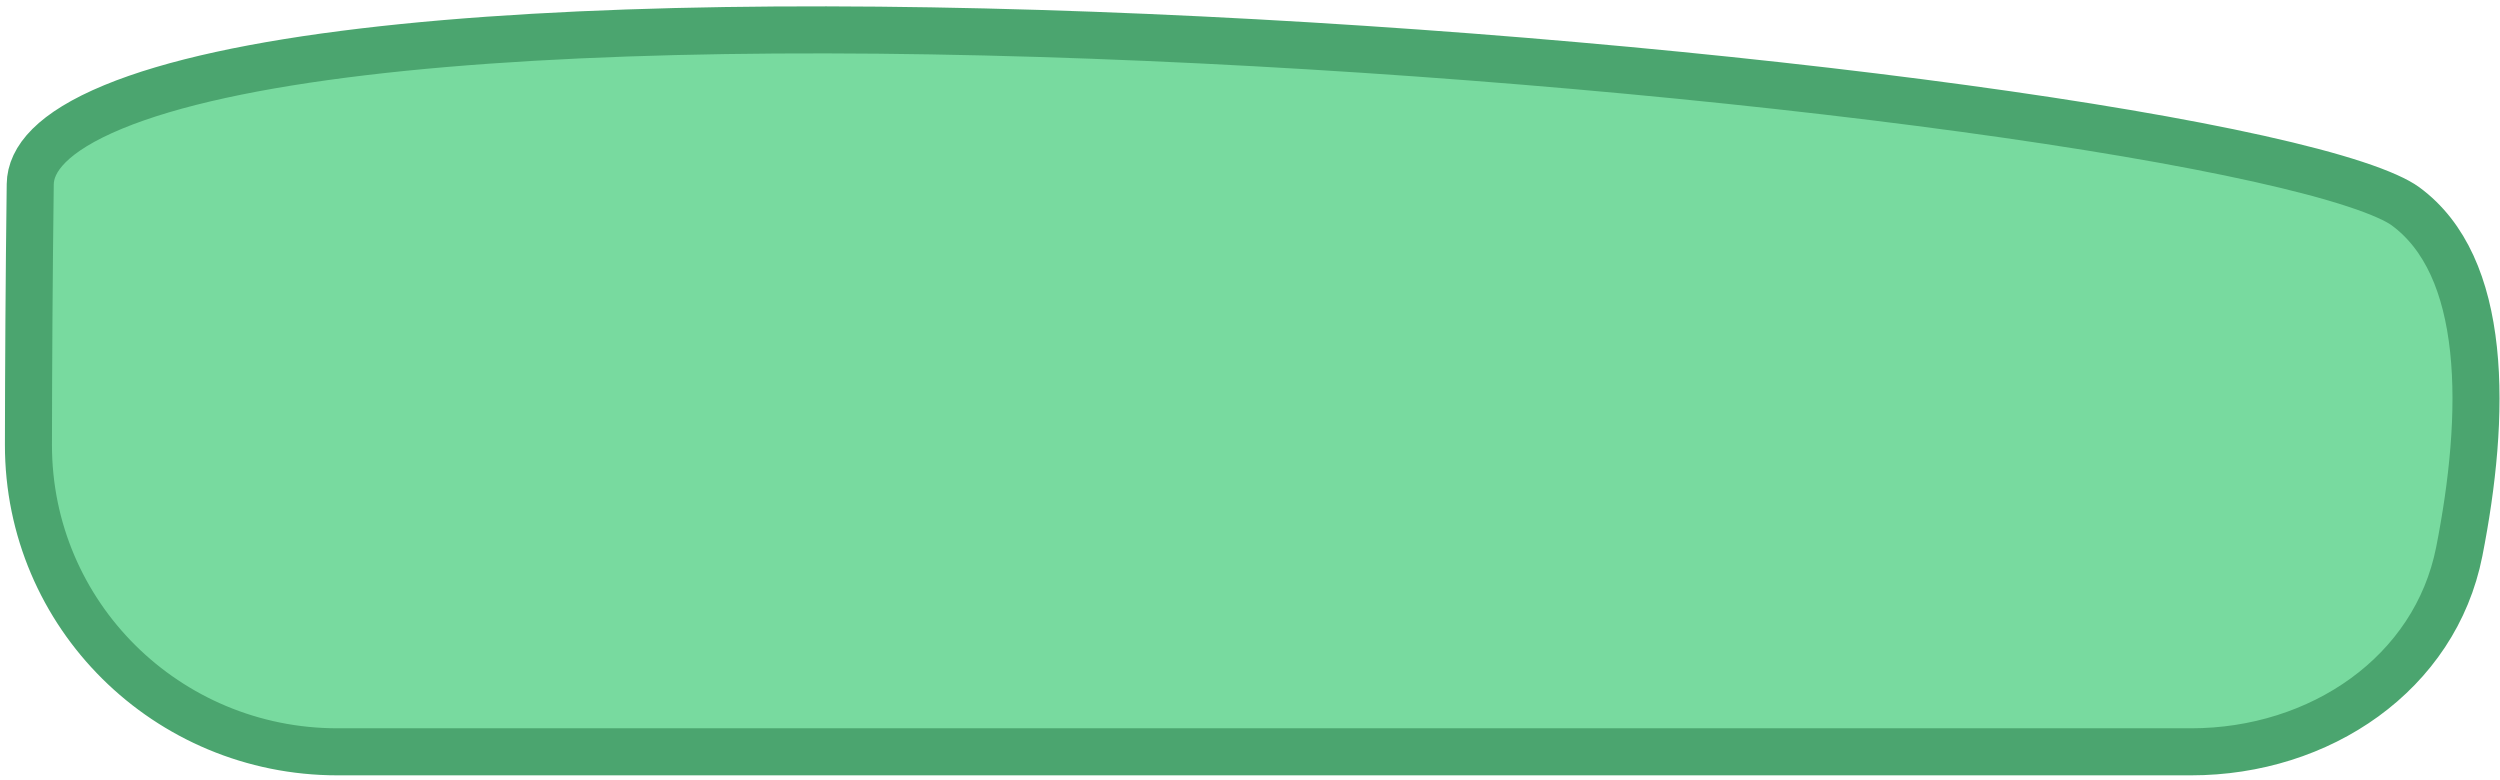
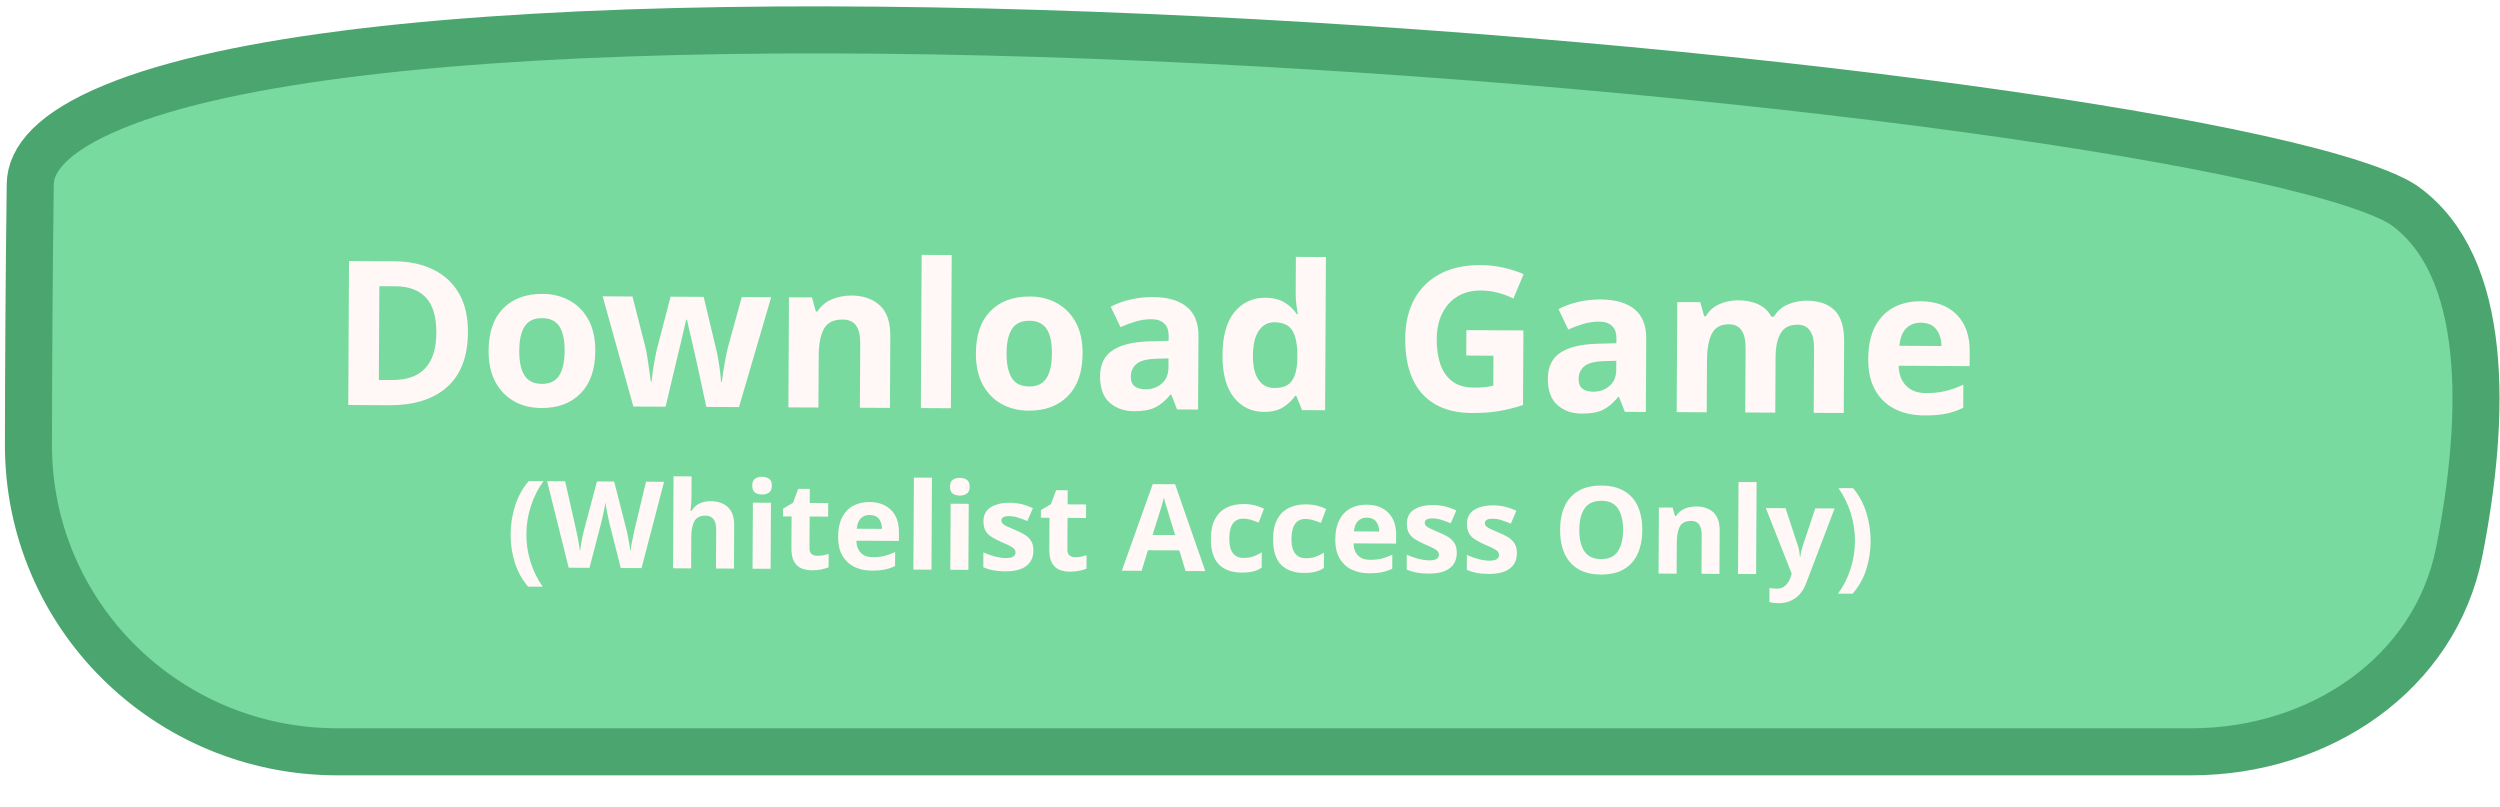
- <svg xmlns="http://www.w3.org/2000/svg" viewBox="0 0 372 116" fill="none">
-   <path d="M4.499 27.415C4.547 23.684 7.804 19.65 16.839 15.911C25.57 12.298 38.299 9.589 53.991 7.719C85.302 3.989 127.423 3.71 170.513 5.565C213.572 7.419 257.443 11.398 292.195 16.137C309.576 18.507 324.627 21.061 336.132 23.622C341.887 24.903 346.704 26.175 350.457 27.41C354.303 28.676 356.723 29.807 357.929 30.692C363.944 35.107 367.056 42.607 368.062 52.017C369.065 61.392 367.904 72.097 365.94 82.074C362.368 100.208 345.238 111.871 326.02 111.871H50.232C24.822 111.871 4.194 91.498 4.232 66.153C4.249 54.452 4.324 41.298 4.499 27.415Z" fill="#78DA9F" stroke="#4BA56F" stroke-width="7" />
+ <svg xmlns="http://www.w3.org/2000/svg" width="372" height="120" viewBox="0 0 372 120" fill="none">
+   <path d="M4.499 27.415C4.547 23.684 7.804 19.65 16.839 15.912C25.57 12.298 38.299 9.589 53.991 7.719C85.302 3.989 127.423 3.71 170.513 5.565C213.572 7.419 257.443 11.398 292.195 16.137C309.576 18.507 324.627 21.061 336.132 23.622C341.887 24.903 346.704 26.175 350.457 27.411C354.303 28.677 356.723 29.807 357.929 30.692C363.944 35.108 367.056 42.607 368.062 52.017C369.065 61.392 367.904 72.097 365.94 82.074C362.368 100.209 345.238 111.871 326.02 111.871H50.232C24.822 111.871 4.194 91.498 4.232 66.153C4.249 54.452 4.324 41.298 4.499 27.415Z" fill="#78DA9F" stroke="#4BA56F" stroke-width="7" />
+   <text transform="translate(49.2793 30.0002) rotate(0.306837)" fill="#FFF8F7" xml:space="preserve" style="white-space: pre" font-family="Lexend Deca" font-size="30" font-weight="bold" letter-spacing="0em">
+     <tspan x="0" y="30.25">Download Game</tspan>
+   </text>
+   <text transform="translate(42.2793 66.0002) rotate(0.306837)" fill="#FFF8F7" xml:space="preserve" style="white-space: pre" font-family="Lexend Deca" font-size="18" font-weight="bold" letter-spacing="0em">
+     <tspan x="33.054" y="18.25">(Whitelist Access Only)</tspan>
+   </text>
</svg>
